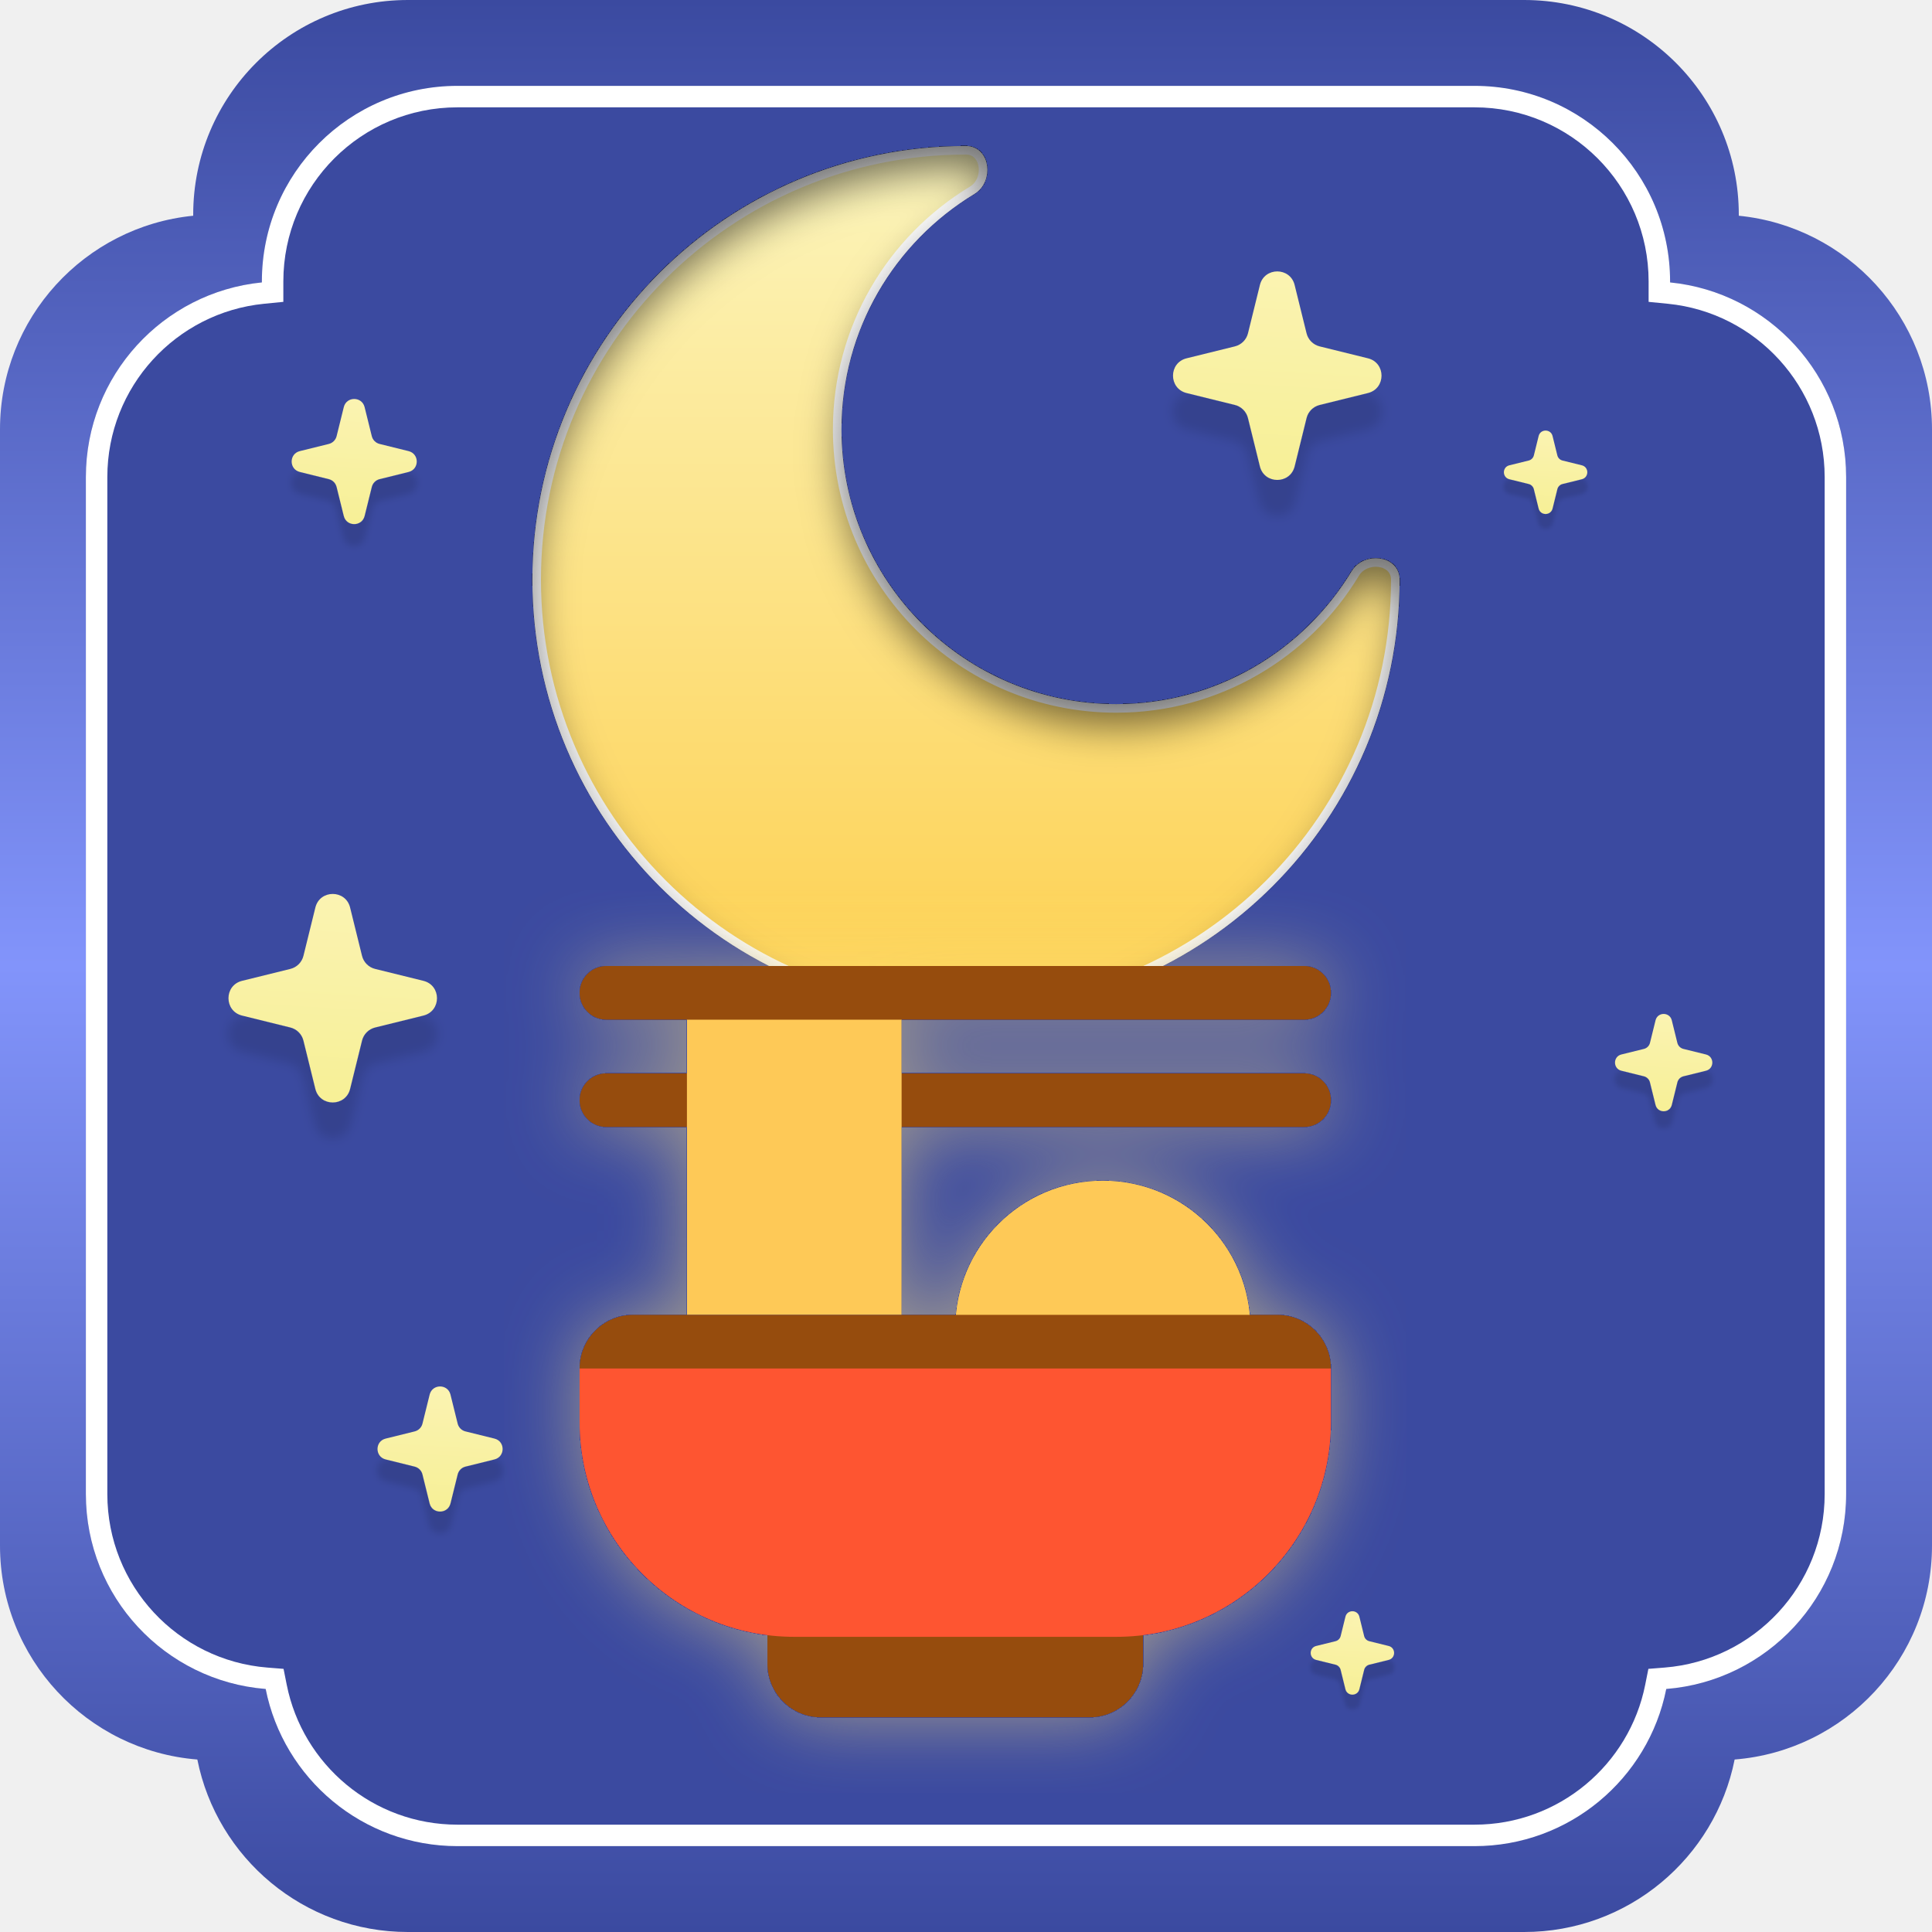
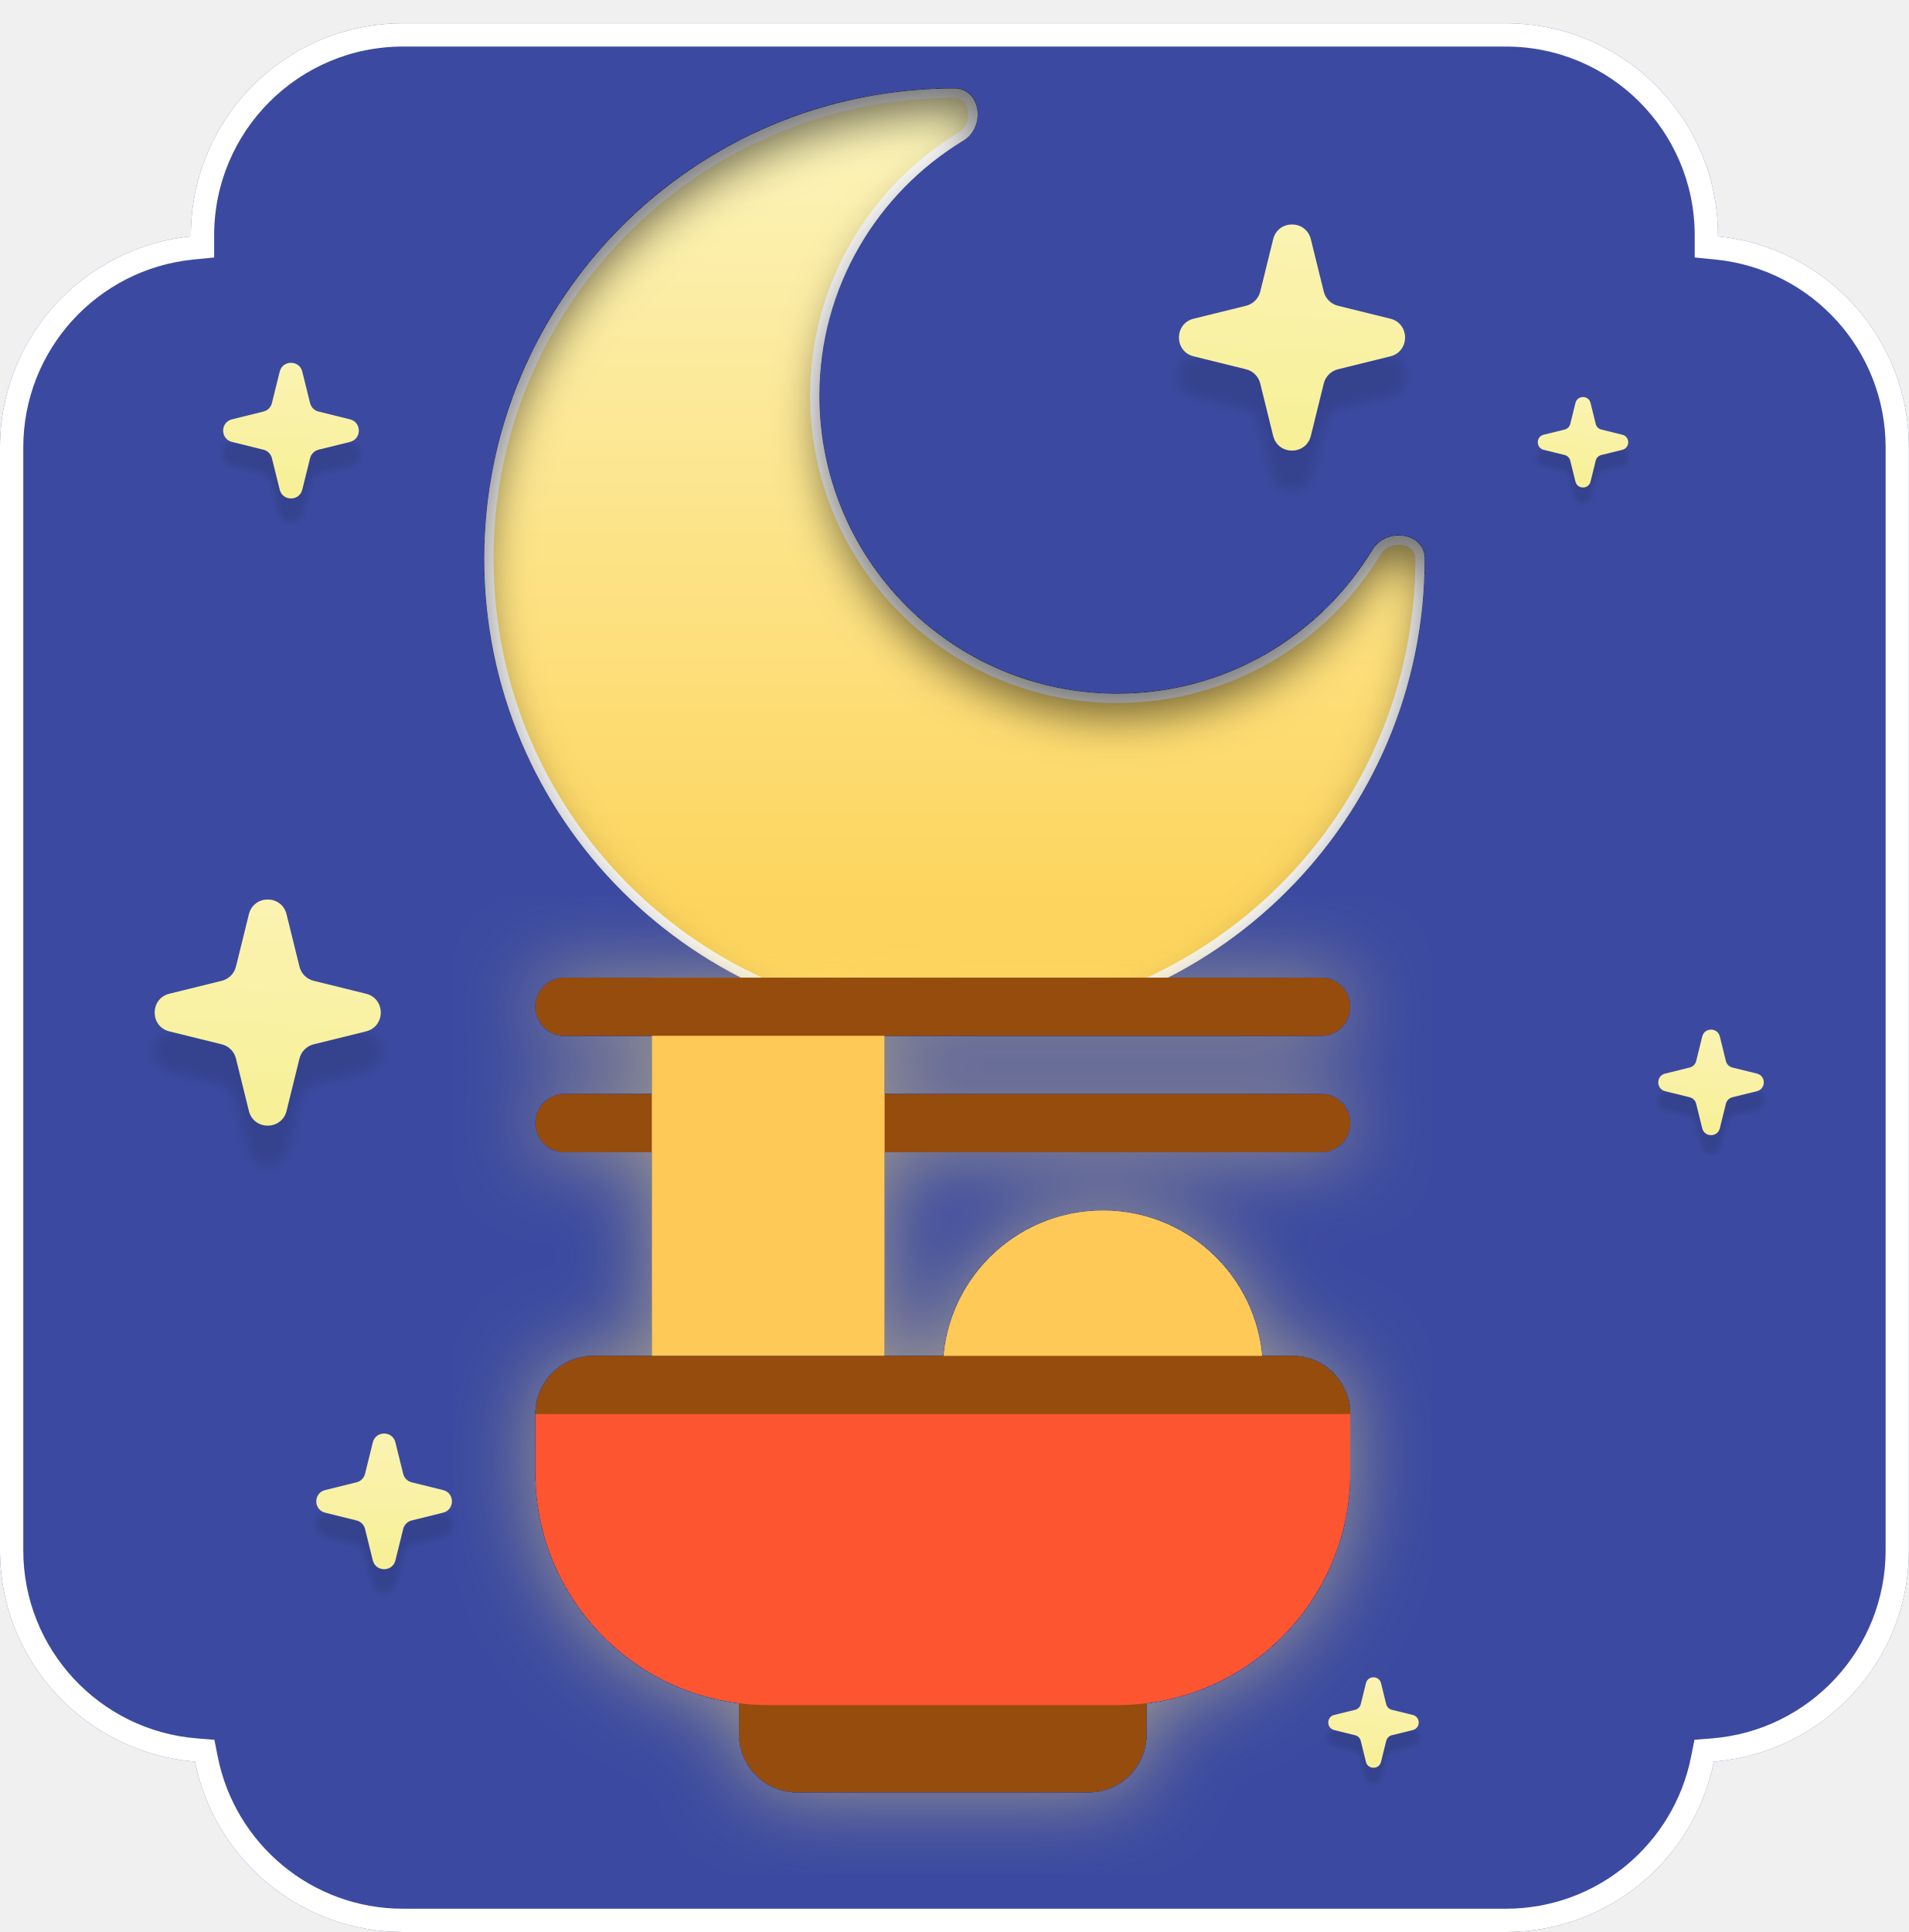
- <svg xmlns="http://www.w3.org/2000/svg" width="90" height="90" viewBox="0 0 90 90" fill="none">
-   <path d="M71 0C76.523 4.99122e-07 81 4.477 81 10V10.05C86.053 10.552 90 14.815 90 20V72C90 77.251 85.952 81.555 80.806 81.965C79.893 86.547 75.85 90 71 90H19C14.15 90 10.106 86.547 9.193 81.965C4.048 81.554 2.45036e-07 77.251 0 72V20C2.41962e-07 14.815 3.947 10.552 9 10.05V10C9 4.477 13.477 1.62995e-08 19 0H71Z" fill="url(#paint0_linear_820_3272)" />
-   <mask id="path-2-inside-1_820_3272" fill="white">
-     <path d="M68.688 4C73.719 4 77.799 8.079 77.799 13.111V13.156C82.403 13.613 86 17.498 86 22.223V69.601C86 74.386 82.31 78.306 77.621 78.679C76.789 82.853 73.107 86 68.688 86H21.311C16.892 86 13.208 82.853 12.376 78.679C7.688 78.304 4 74.385 4 69.601V22.223C4 17.499 7.596 13.614 12.199 13.156V13.111C12.199 8.079 16.279 4 21.311 4H68.688Z" />
-   </mask>
-   <path d="M68.688 4C73.719 4 77.799 8.079 77.799 13.111V13.156C82.403 13.613 86 17.498 86 22.223V69.601C86 74.386 82.31 78.306 77.621 78.679C76.789 82.853 73.107 86 68.688 86H21.311C16.892 86 13.208 82.853 12.376 78.679C7.688 78.304 4 74.385 4 69.601V22.223C4 17.499 7.596 13.614 12.199 13.156V13.111C12.199 8.079 16.279 4 21.311 4H68.688Z" fill="#3B4AA0" />
-   <path d="M68.688 4V3V3V4ZM77.799 13.111H76.799V13.111H77.799ZM77.799 13.156H76.799V14.062L77.7 14.151L77.799 13.156ZM86 69.601L87 69.601V69.601H86ZM77.621 78.679L77.542 77.682L76.788 77.742L76.64 78.483L77.621 78.679ZM68.688 86V87V87V86ZM21.311 86L21.311 87H21.311V86ZM12.376 78.679L13.357 78.483L13.209 77.742L12.456 77.682L12.376 78.679ZM4 69.601H3V69.601L4 69.601ZM12.199 13.156L12.298 14.151L13.199 14.062V13.156H12.199ZM12.199 13.111H11.199V13.111H12.199ZM21.311 4V3H21.311L21.311 4ZM68.688 4V5C73.167 5 76.799 8.632 76.799 13.111H77.799H78.799C78.799 7.527 74.272 3 68.688 3V4ZM77.799 13.111H76.799V13.156H77.799H78.799V13.111H77.799ZM77.799 13.156L77.7 14.151C81.798 14.558 85 18.017 85 22.223H86H87C87 16.979 83.009 12.668 77.897 12.161L77.799 13.156ZM86 22.223H85V69.601H86H87V22.223H86ZM86 69.601L85 69.6C85 73.859 81.716 77.35 77.542 77.682L77.621 78.679L77.7 79.676C82.905 79.261 87 74.912 87 69.601L86 69.601ZM77.621 78.679L76.64 78.483C75.9 82.2 72.62 85 68.688 85V86V87C73.593 87 77.679 83.507 78.602 78.874L77.621 78.679ZM68.688 86V85H21.311V86V87H68.688V86ZM21.311 86L21.311 85C17.378 85 14.097 82.2 13.357 78.483L12.376 78.679L11.395 78.874C12.319 83.507 16.405 87 21.311 87L21.311 86ZM12.376 78.679L12.456 77.682C8.283 77.349 5 73.859 5 69.6L4 69.601L3 69.601C3 74.911 7.093 79.26 12.296 79.675L12.376 78.679ZM4 69.601H5V22.223H4H3V69.601H4ZM4 22.223H5C5 18.018 8.201 14.559 12.298 14.151L12.199 13.156L12.1 12.161C6.99 12.669 3 16.98 3 22.223H4ZM12.199 13.156H13.199V13.111H12.199H11.199V13.156H12.199ZM12.199 13.111H13.199C13.199 8.632 16.831 5 21.311 5L21.311 4L21.311 3C15.726 3 11.199 7.527 11.199 13.111H12.199ZM21.311 4V5H68.688V4V3H21.311V4Z" fill="white" mask="url(#path-2-inside-1_820_3272)" />
-   <g filter="url(#filter0_i_820_3272)">
-     <path d="M45 47C56.046 47 65 38.046 65 27C65 26.075 63.613 25.922 63.134 26.714C60.858 30.481 56.723 33 52 33C44.82 33 39 27.18 39 20C39 15.277 41.519 11.142 45.286 8.866C46.078 8.387 45.925 7 45 7C33.954 7 25 15.954 25 27C25 38.046 33.954 47 45 47Z" fill="url(#paint1_linear_820_3272)" stroke="white" stroke-width="0.4" />
-   </g>
-   <g filter="url(#filter1_d_820_3272)">
-     <path d="M58.691 13.277C58.9 12.432 60.1 12.432 60.309 13.277L60.864 15.526C60.938 15.827 61.173 16.061 61.474 16.136L63.723 16.691C64.568 16.899 64.568 18.101 63.723 18.309L61.474 18.864C61.173 18.939 60.938 19.173 60.864 19.474L60.309 21.723C60.1 22.568 58.9 22.568 58.691 21.723L58.136 19.474C58.062 19.173 57.827 18.939 57.526 18.864L55.277 18.309C54.432 18.101 54.432 16.899 55.277 16.691L57.526 16.136C57.827 16.061 58.062 15.827 58.136 15.526L58.691 13.277Z" fill="url(#paint2_linear_820_3272)" />
-   </g>
-   <g filter="url(#filter2_d_820_3272)">
-     <path d="M71.676 20.311C71.76 19.973 72.24 19.973 72.324 20.311L72.546 21.211C72.575 21.331 72.669 21.425 72.789 21.454L73.689 21.676C74.027 21.76 74.027 22.24 73.689 22.324L72.789 22.546C72.669 22.575 72.575 22.669 72.546 22.789L72.324 23.689C72.24 24.027 71.76 24.027 71.676 23.689L71.454 22.789C71.425 22.669 71.331 22.575 71.211 22.546L70.311 22.324C69.973 22.24 69.973 21.76 70.311 21.676L71.211 21.454C71.331 21.425 71.425 21.331 71.454 21.211L71.676 20.311Z" fill="url(#paint3_linear_820_3272)" />
-   </g>
-   <g filter="url(#filter3_d_820_3272)">
-     <path d="M62.676 75.311C62.76 74.973 63.24 74.973 63.324 75.311L63.546 76.211C63.575 76.331 63.669 76.425 63.789 76.454L64.689 76.676C65.027 76.76 65.027 77.24 64.689 77.324L63.789 77.546C63.669 77.575 63.575 77.669 63.546 77.789L63.324 78.689C63.24 79.027 62.76 79.027 62.676 78.689L62.454 77.789C62.425 77.669 62.331 77.575 62.211 77.546L61.311 77.324C60.973 77.24 60.973 76.76 61.311 76.676L62.211 76.454C62.331 76.425 62.425 76.331 62.454 76.211L62.676 75.311Z" fill="url(#paint4_linear_820_3272)" />
-   </g>
-   <g filter="url(#filter4_d_820_3272)">
-     <path d="M20.015 64.966C20.14 64.46 20.86 64.46 20.985 64.966L21.319 66.316C21.363 66.496 21.504 66.637 21.684 66.681L23.034 67.015C23.541 67.14 23.541 67.86 23.034 67.985L21.684 68.319C21.504 68.363 21.363 68.504 21.319 68.684L20.985 70.034C20.86 70.54 20.14 70.54 20.015 70.034L19.681 68.684C19.637 68.504 19.496 68.363 19.316 68.319L17.966 67.985C17.459 67.86 17.459 67.14 17.966 67.015L19.316 66.681C19.496 66.637 19.637 66.496 19.681 66.316L20.015 64.966Z" fill="url(#paint5_linear_820_3272)" />
-   </g>
-   <g filter="url(#filter5_d_820_3272)">
-     <path d="M77.122 47.529C77.22 47.135 77.78 47.135 77.878 47.529L78.137 48.579C78.171 48.719 78.281 48.829 78.421 48.863L79.471 49.122C79.865 49.22 79.865 49.78 79.471 49.878L78.421 50.137C78.281 50.171 78.171 50.281 78.137 50.421L77.878 51.471C77.78 51.865 77.22 51.865 77.122 51.471L76.863 50.421C76.829 50.281 76.719 50.171 76.579 50.137L75.529 49.878C75.135 49.78 75.135 49.22 75.529 49.122L76.579 48.863C76.719 48.829 76.829 48.719 76.863 48.579L77.122 47.529Z" fill="url(#paint6_linear_820_3272)" />
-   </g>
-   <g filter="url(#filter6_d_820_3272)">
-     <path d="M16.015 18.966C16.14 18.459 16.86 18.459 16.985 18.966L17.319 20.316C17.363 20.496 17.504 20.637 17.684 20.681L19.034 21.015C19.541 21.14 19.541 21.86 19.034 21.985L17.684 22.319C17.504 22.363 17.363 22.504 17.319 22.684L16.985 24.034C16.86 24.541 16.14 24.541 16.015 24.034L15.681 22.684C15.637 22.504 15.496 22.363 15.316 22.319L13.966 21.985C13.46 21.86 13.46 21.14 13.966 21.015L15.316 20.681C15.496 20.637 15.637 20.496 15.681 20.316L16.015 18.966Z" fill="url(#paint7_linear_820_3272)" />
-   </g>
-   <g filter="url(#filter7_d_820_3272)">
-     <path d="M14.691 42.277C14.899 41.432 16.101 41.432 16.309 42.277L16.864 44.526C16.939 44.827 17.173 45.062 17.474 45.136L19.723 45.691C20.568 45.9 20.568 47.1 19.723 47.309L17.474 47.864C17.173 47.938 16.939 48.173 16.864 48.474L16.309 50.723C16.101 51.568 14.899 51.568 14.691 50.723L14.136 48.474C14.062 48.173 13.827 47.938 13.526 47.864L11.277 47.309C10.432 47.1 10.432 45.9 11.277 45.691L13.526 45.136C13.827 45.062 14.062 44.827 14.136 44.526L14.691 42.277Z" fill="url(#paint8_linear_820_3272)" />
-   </g>
-   <g filter="url(#filter8_d_820_3272)">
-     <rect x="27" y="50" width="35" height="2.5" rx="1.25" fill="#964C0D" />
-     <path d="M44.5 61.875C44.5 58.078 47.578 55 51.375 55C55.172 55 58.25 58.078 58.25 61.875V66.25H44.5V61.875Z" fill="#FEC957" />
-     <path d="M35.75 75H53.25V77.5C53.25 78.881 52.131 80 50.75 80H38.25C36.869 80 35.75 78.881 35.75 77.5V75Z" fill="#964C0D" />
-     <rect x="32" y="61.25" width="16.25" height="10" transform="rotate(-90 32 61.25)" fill="#FEC957" />
-     <rect x="27" y="45" width="35" height="2.5" rx="1.25" fill="#964C0D" />
-     <mask id="mask0_820_3272" style="mask-type:alpha" maskUnits="userSpaceOnUse" x="27" y="61" width="35" height="16">
-       <path d="M27 63.75C27 62.369 28.119 61.25 29.5 61.25H59.5C60.881 61.25 62 62.369 62 63.75V66.25C62 71.773 57.523 76.25 52 76.25H37C31.477 76.25 27 71.773 27 66.25V63.75Z" fill="#FD3118" />
-     </mask>
-     <g mask="url(#mask0_820_3272)">
-       <path d="M19.5 56.25H75.75V82.5H19.5V56.25Z" fill="#FE5531" />
-       <rect x="23.25" y="60" width="45" height="3.75" fill="#964C0D" />
+ <svg xmlns="http://www.w3.org/2000/svg" width="82" height="83" viewBox="0 0 82 83" fill="none">
+   <g id="Frame 484">
+     <g id="Group 295">
+       <g id="Union">
+         <mask id="path-1-inside-1_0_163" fill="white">
+           <path d="M64.688 1C69.719 1 73.799 5.079 73.799 10.111V10.156C78.403 10.613 82 14.498 82 19.223V66.601C82 71.386 78.31 75.306 73.621 75.679C72.789 79.853 69.107 83 64.688 83H17.311C12.892 83 9.208 79.853 8.376 75.679C3.688 75.304 0 71.385 0 66.601V19.223C0 14.499 3.596 10.614 8.199 10.156V10.111C8.199 5.079 12.279 1 17.311 1H64.688Z" />
+         </mask>
+         <path d="M64.688 1C69.719 1 73.799 5.079 73.799 10.111V10.156C78.403 10.613 82 14.498 82 19.223V66.601C82 71.386 78.31 75.306 73.621 75.679C72.789 79.853 69.107 83 64.688 83H17.311C12.892 83 9.208 79.853 8.376 75.679C3.688 75.304 0 71.385 0 66.601V19.223C0 14.499 3.596 10.614 8.199 10.156V10.111C8.199 5.079 12.279 1 17.311 1H64.688Z" fill="#3B4AA0" />
+         <path d="M64.688 1V0V0V1ZM73.799 10.111H72.799V10.111H73.799ZM73.799 10.156H72.799V11.062L73.7 11.151L73.799 10.156ZM82 66.601L83 66.601V66.601H82ZM73.621 75.679L73.542 74.682L72.788 74.742L72.64 75.483L73.621 75.679ZM64.688 83V84V84V83ZM17.311 83L17.311 84H17.311V83ZM8.376 75.679L9.357 75.483L9.209 74.742L8.456 74.682L8.376 75.679ZM0 66.601H-1V66.601L0 66.601ZM8.199 10.156L8.298 11.151L9.199 11.062V10.156H8.199ZM8.199 10.111H7.199V10.111H8.199ZM17.311 1V0H17.311L17.311 1ZM64.688 1V2C69.167 2 72.799 5.632 72.799 10.111H73.799H74.799C74.799 4.527 70.272 2.38419e-07 64.688 0V1ZM73.799 10.111H72.799V10.156H73.799H74.799V10.111H73.799ZM73.799 10.156L73.7 11.151C77.798 11.558 81 15.017 81 19.223H82H83C83 13.979 79.009 9.668 73.897 9.161L73.799 10.156ZM82 19.223H81V66.601H82H83V19.223H82ZM82 66.601L81 66.6C81 70.859 77.716 74.35 73.542 74.682L73.621 75.679L73.7 76.676C78.905 76.261 83 71.912 83 66.601L82 66.601ZM73.621 75.679L72.64 75.483C71.9 79.2 68.62 82 64.688 82V83V84C69.593 84 73.679 80.507 74.602 75.874L73.621 75.679ZM64.688 83V82H17.311V83V84H64.688V83ZM17.311 83L17.311 82C13.378 82 10.097 79.2 9.357 75.483L8.376 75.679L7.395 75.874C8.318 80.507 12.405 84 17.311 84L17.311 83ZM8.376 75.679L8.456 74.682C4.283 74.349 1 70.859 1 66.6L0 66.601L-1 66.601C-1 71.911 3.093 76.26 8.296 76.675L8.376 75.679ZM0 66.601H1V19.223H0H-1V66.601H0ZM0 19.223H1C1 15.018 4.201 11.559 8.298 11.151L8.199 10.156L8.1 9.161C2.99 9.669 -1 13.979 -1 19.223H0ZM8.199 10.156H9.199V10.111H8.199H7.199V10.156H8.199ZM8.199 10.111H9.199C9.199 5.632 12.831 2 17.311 2L17.311 1L17.311 0C11.726 0 7.199 4.527 7.199 10.111H8.199ZM17.311 1V2H64.688V1V0H17.311V1Z" fill="white" mask="url(#path-1-inside-1_0_163)" />
+       </g>
+       <g id="solar:moon-bold" filter="url(#filter0_i_0_163)">
+         <path id="Vector" d="M41 44C52.046 44 61 35.046 61 24C61 23.075 59.613 22.922 59.134 23.714C56.858 27.481 52.723 30 48 30C40.82 30 35 24.18 35 17C35 12.277 37.519 8.142 41.286 5.866C42.078 5.387 41.925 4 41 4C29.954 4 21 12.954 21 24C21 35.046 29.954 44 41 44Z" fill="url(#paint0_linear_0_163)" stroke="white" stroke-width="0.4" />
+       </g>
+       <g id="Star 7" filter="url(#filter1_d_0_163)">
+         <path d="M54.691 10.277C54.9 9.432 56.1 9.432 56.309 10.277L56.864 12.526C56.938 12.827 57.173 13.062 57.474 13.136L59.723 13.691C60.568 13.899 60.568 15.101 59.723 15.309L57.474 15.864C57.173 15.938 56.938 16.173 56.864 16.474L56.309 18.723C56.1 19.568 54.9 19.568 54.691 18.723L54.136 16.474C54.062 16.173 53.827 15.938 53.526 15.864L51.277 15.309C50.432 15.101 50.432 13.899 51.277 13.691L53.526 13.136C53.827 13.062 54.062 12.827 54.136 12.526L54.691 10.277Z" fill="url(#paint1_linear_0_163)" />
+       </g>
+     </g>
+     <g id="Star 8" filter="url(#filter2_d_0_163)">
+       <path d="M67.676 17.311C67.76 16.973 68.24 16.973 68.324 17.311L68.546 18.211C68.575 18.331 68.669 18.425 68.789 18.454L69.689 18.676C70.027 18.76 70.027 19.24 69.689 19.324L68.789 19.546C68.669 19.575 68.575 19.669 68.546 19.789L68.324 20.689C68.24 21.027 67.76 21.027 67.676 20.689L67.454 19.789C67.425 19.669 67.331 19.575 67.211 19.546L66.311 19.324C65.973 19.24 65.973 18.76 66.311 18.676L67.211 18.454C67.331 18.425 67.425 18.331 67.454 18.211L67.676 17.311Z" fill="url(#paint2_linear_0_163)" />
+     </g>
+     <g id="Star 11" filter="url(#filter3_d_0_163)">
+       <path d="M58.676 72.311C58.76 71.973 59.24 71.973 59.324 72.311L59.546 73.211C59.575 73.331 59.669 73.425 59.789 73.454L60.689 73.676C61.027 73.76 61.027 74.24 60.689 74.324L59.789 74.546C59.669 74.575 59.575 74.669 59.546 74.789L59.324 75.689C59.24 76.027 58.76 76.027 58.676 75.689L58.454 74.789C58.425 74.669 58.331 74.575 58.211 74.546L57.311 74.324C56.973 74.24 56.973 73.76 57.311 73.676L58.211 73.454C58.331 73.425 58.425 73.331 58.454 73.211L58.676 72.311Z" fill="url(#paint3_linear_0_163)" />
+     </g>
+     <g id="Star 9" filter="url(#filter4_d_0_163)">
+       <path d="M16.015 61.966C16.14 61.459 16.86 61.459 16.985 61.966L17.319 63.316C17.363 63.496 17.504 63.637 17.684 63.681L19.034 64.015C19.541 64.14 19.541 64.86 19.034 64.985L17.684 65.319C17.504 65.363 17.363 65.504 17.319 65.684L16.985 67.034C16.86 67.54 16.14 67.54 16.015 67.034L15.681 65.684C15.637 65.504 15.496 65.363 15.316 65.319L13.966 64.985C13.46 64.86 13.46 64.14 13.966 64.015L15.316 63.681C15.496 63.637 15.637 63.496 15.681 63.316L16.015 61.966Z" fill="url(#paint4_linear_0_163)" />
+     </g>
+     <g id="Star 10" filter="url(#filter5_d_0_163)">
+       <path d="M73.122 44.529C73.22 44.135 73.78 44.135 73.878 44.529L74.137 45.579C74.171 45.719 74.281 45.829 74.421 45.863L75.471 46.122C75.865 46.22 75.865 46.78 75.471 46.878L74.421 47.137C74.281 47.171 74.171 47.281 74.137 47.421L73.878 48.471C73.78 48.865 73.22 48.865 73.122 48.471L72.863 47.421C72.829 47.281 72.719 47.171 72.579 47.137L71.529 46.878C71.135 46.78 71.135 46.22 71.529 46.122L72.579 45.863C72.719 45.829 72.829 45.719 72.863 45.579L73.122 44.529Z" fill="url(#paint5_linear_0_163)" />
+     </g>
+     <g id="Star 6" filter="url(#filter6_d_0_163)">
+       <path d="M12.015 15.966C12.14 15.46 12.86 15.46 12.985 15.966L13.319 17.316C13.363 17.496 13.504 17.637 13.684 17.681L15.034 18.015C15.54 18.14 15.54 18.86 15.034 18.985L13.684 19.319C13.504 19.363 13.363 19.504 13.319 19.684L12.985 21.034C12.86 21.541 12.14 21.541 12.015 21.034L11.681 19.684C11.637 19.504 11.496 19.363 11.316 19.319L9.966 18.985C9.459 18.86 9.459 18.14 9.966 18.015L11.316 17.681C11.496 17.637 11.637 17.496 11.681 17.316L12.015 15.966Z" fill="url(#paint6_linear_0_163)" />
+     </g>
+     <g id="Star 7_2" filter="url(#filter7_d_0_163)">
+       <path d="M10.691 39.277C10.899 38.432 12.101 38.432 12.309 39.277L12.864 41.526C12.938 41.827 13.173 42.062 13.474 42.136L15.723 42.691C16.568 42.9 16.568 44.1 15.723 44.309L13.474 44.864C13.173 44.938 12.938 45.173 12.864 45.474L12.309 47.723C12.101 48.568 10.899 48.568 10.691 47.723L10.136 45.474C10.062 45.173 9.827 44.938 9.526 44.864L7.277 44.309C6.432 44.1 6.432 42.9 7.277 42.691L9.526 42.136C9.827 42.062 10.062 41.827 10.136 41.526L10.691 39.277Z" fill="url(#paint7_linear_0_163)" />
+     </g>
+     <g id="Frame 375" filter="url(#filter8_d_0_163)">
+       <rect id="Rectangle 295" x="23" y="47" width="35" height="2.5" rx="1.25" fill="#964C0D" />
+       <path id="Rectangle 299" d="M40.5 58.875C40.5 55.078 43.578 52 47.375 52V52C51.172 52 54.25 55.078 54.25 58.875V63.25H40.5V58.875Z" fill="#FEC957" />
+       <path id="Rectangle 290" d="M31.75 72H49.25V74.5C49.25 75.881 48.131 77 46.75 77H34.25C32.869 77 31.75 75.881 31.75 74.5V72Z" fill="#964C0D" />
+       <rect id="Rectangle 298" x="28" y="58.25" width="16.25" height="10" transform="rotate(-90 28 58.25)" fill="#FEC957" />
+       <rect id="Rectangle 294" x="23" y="42" width="35" height="2.5" rx="1.25" fill="#964C0D" />
+       <mask id="mask0_0_163" style="mask-type:alpha" maskUnits="userSpaceOnUse" x="23" y="58" width="35" height="16">
+         <path id="Rectangle 289" d="M23 60.75C23 59.369 24.119 58.25 25.5 58.25H55.5C56.881 58.25 58 59.369 58 60.75V63.25C58 68.773 53.523 73.25 48 73.25H33C27.477 73.25 23 68.773 23 63.25V60.75Z" fill="#FD3118" />
+       </mask>
+       <g mask="url(#mask0_0_163)">
+         <path id="Rectangle 296" d="M15.5 53.25H71.75V79.5H15.5V53.25Z" fill="#FE5531" />
+         <rect id="Rectangle 297" x="19.25" y="57" width="45" height="3.75" fill="#964C0D" />
+       </g>
    </g>
  </g>
  <defs>
-     <filter id="filter0_i_820_3272" x="21" y="3" width="48" height="49" filterUnits="userSpaceOnUse" color-interpolation-filters="sRGB">
+     <filter id="filter0_i_0_163" x="17" y="0" width="48" height="49" filterUnits="userSpaceOnUse" color-interpolation-filters="sRGB">
      <feFlood flood-opacity="0" result="BackgroundImageFix" />
      <feBlend mode="normal" in="SourceGraphic" in2="BackgroundImageFix" result="shape" />
      <feColorMatrix in="SourceAlpha" type="matrix" values="0 0 0 0 0 0 0 0 0 0 0 0 0 0 0 0 0 0 127 0" result="hardAlpha" />
      <feOffset dy="1" />
      <feGaussianBlur stdDeviation="0.95" />
      <feComposite in2="hardAlpha" operator="arithmetic" k2="-1" k3="1" />
      <feColorMatrix type="matrix" values="0 0 0 0 0 0 0 0 0 0 0 0 0 0 0 0 0 0 0.56 0" />
-       <feBlend mode="normal" in2="shape" result="effect1_innerShadow_820_3272" />
+       <feBlend mode="normal" in2="shape" result="effect1_innerShadow_0_163" />
    </filter>
-     <filter id="filter1_d_820_3272" x="54.145" y="12.644" width="10.711" height="11.88" filterUnits="userSpaceOnUse" color-interpolation-filters="sRGB">
+     <filter id="filter1_d_0_163" x="50.144" y="9.644" width="10.713" height="11.879" filterUnits="userSpaceOnUse" color-interpolation-filters="sRGB">
      <feFlood flood-opacity="0" result="BackgroundImageFix" />
      <feColorMatrix in="SourceAlpha" type="matrix" values="0 0 0 0 0 0 0 0 0 0 0 0 0 0 0 0 0 0 127 0" result="hardAlpha" />
      <feOffset dy="1.667" />
      <feGaussianBlur stdDeviation="0.25" />
      <feComposite in2="hardAlpha" operator="out" />
      <feColorMatrix type="matrix" values="0 0 0 0 0 0 0 0 0 0 0 0 0 0 0 0 0 0 0.11 0" />
-       <feBlend mode="normal" in2="BackgroundImageFix" result="effect1_dropShadow_820_3272" />
-       <feBlend mode="normal" in="SourceGraphic" in2="effect1_dropShadow_820_3272" result="shape" />
+       <feBlend mode="normal" in2="BackgroundImageFix" result="effect1_dropShadow_0_163" />
+       <feBlend mode="normal" in="SourceGraphic" in2="effect1_dropShadow_0_163" result="shape" />
    </filter>
-     <filter id="filter2_d_820_3272" x="69.857" y="20.058" width="4.287" height="4.751" filterUnits="userSpaceOnUse" color-interpolation-filters="sRGB">
+     <filter id="filter2_d_0_163" x="65.858" y="17.058" width="4.285" height="4.752" filterUnits="userSpaceOnUse" color-interpolation-filters="sRGB">
      <feFlood flood-opacity="0" result="BackgroundImageFix" />
      <feColorMatrix in="SourceAlpha" type="matrix" values="0 0 0 0 0 0 0 0 0 0 0 0 0 0 0 0 0 0 127 0" result="hardAlpha" />
      <feOffset dy="0.667" />
      <feGaussianBlur stdDeviation="0.1" />
      <feComposite in2="hardAlpha" operator="out" />
      <feColorMatrix type="matrix" values="0 0 0 0 0 0 0 0 0 0 0 0 0 0 0 0 0 0 0.11 0" />
-       <feBlend mode="normal" in2="BackgroundImageFix" result="effect1_dropShadow_820_3272" />
-       <feBlend mode="normal" in="SourceGraphic" in2="effect1_dropShadow_820_3272" result="shape" />
+       <feBlend mode="normal" in2="BackgroundImageFix" result="effect1_dropShadow_0_163" />
+       <feBlend mode="normal" in="SourceGraphic" in2="effect1_dropShadow_0_163" result="shape" />
    </filter>
-     <filter id="filter3_d_820_3272" x="60.857" y="75.058" width="4.287" height="4.751" filterUnits="userSpaceOnUse" color-interpolation-filters="sRGB">
+     <filter id="filter3_d_0_163" x="56.858" y="72.058" width="4.285" height="4.752" filterUnits="userSpaceOnUse" color-interpolation-filters="sRGB">
      <feFlood flood-opacity="0" result="BackgroundImageFix" />
      <feColorMatrix in="SourceAlpha" type="matrix" values="0 0 0 0 0 0 0 0 0 0 0 0 0 0 0 0 0 0 127 0" result="hardAlpha" />
      <feOffset dy="0.667" />
      <feGaussianBlur stdDeviation="0.1" />
      <feComposite in2="hardAlpha" operator="out" />
      <feColorMatrix type="matrix" values="0 0 0 0 0 0 0 0 0 0 0 0 0 0 0 0 0 0 0.11 0" />
-       <feBlend mode="normal" in2="BackgroundImageFix" result="effect1_dropShadow_820_3272" />
-       <feBlend mode="normal" in="SourceGraphic" in2="effect1_dropShadow_820_3272" result="shape" />
+       <feBlend mode="normal" in2="BackgroundImageFix" result="effect1_dropShadow_0_163" />
+       <feBlend mode="normal" in="SourceGraphic" in2="effect1_dropShadow_0_163" result="shape" />
    </filter>
-     <filter id="filter4_d_820_3272" x="17.286" y="64.586" width="6.428" height="7.128" filterUnits="userSpaceOnUse" color-interpolation-filters="sRGB">
+     <filter id="filter4_d_0_163" x="13.286" y="61.586" width="6.428" height="7.128" filterUnits="userSpaceOnUse" color-interpolation-filters="sRGB">
      <feFlood flood-opacity="0" result="BackgroundImageFix" />
      <feColorMatrix in="SourceAlpha" type="matrix" values="0 0 0 0 0 0 0 0 0 0 0 0 0 0 0 0 0 0 127 0" result="hardAlpha" />
      <feOffset dy="1" />
      <feGaussianBlur stdDeviation="0.15" />
      <feComposite in2="hardAlpha" operator="out" />
      <feColorMatrix type="matrix" values="0 0 0 0 0 0 0 0 0 0 0 0 0 0 0 0 0 0 0.11 0" />
-       <feBlend mode="normal" in2="BackgroundImageFix" result="effect1_dropShadow_820_3272" />
-       <feBlend mode="normal" in="SourceGraphic" in2="effect1_dropShadow_820_3272" result="shape" />
+       <feBlend mode="normal" in2="BackgroundImageFix" result="effect1_dropShadow_0_163" />
+       <feBlend mode="normal" in="SourceGraphic" in2="effect1_dropShadow_0_163" result="shape" />
    </filter>
-     <filter id="filter5_d_820_3272" x="75.001" y="47.233" width="4.998" height="5.544" filterUnits="userSpaceOnUse" color-interpolation-filters="sRGB">
+     <filter id="filter5_d_0_163" x="71" y="44.234" width="4.999" height="5.544" filterUnits="userSpaceOnUse" color-interpolation-filters="sRGB">
      <feFlood flood-opacity="0" result="BackgroundImageFix" />
      <feColorMatrix in="SourceAlpha" type="matrix" values="0 0 0 0 0 0 0 0 0 0 0 0 0 0 0 0 0 0 127 0" result="hardAlpha" />
      <feOffset dy="0.778" />
      <feGaussianBlur stdDeviation="0.117" />
      <feComposite in2="hardAlpha" operator="out" />
      <feColorMatrix type="matrix" values="0 0 0 0 0 0 0 0 0 0 0 0 0 0 0 0 0 0 0.11 0" />
-       <feBlend mode="normal" in2="BackgroundImageFix" result="effect1_dropShadow_820_3272" />
-       <feBlend mode="normal" in="SourceGraphic" in2="effect1_dropShadow_820_3272" result="shape" />
+       <feBlend mode="normal" in2="BackgroundImageFix" result="effect1_dropShadow_0_163" />
+       <feBlend mode="normal" in="SourceGraphic" in2="effect1_dropShadow_0_163" result="shape" />
    </filter>
-     <filter id="filter6_d_820_3272" x="13.286" y="18.586" width="6.428" height="7.128" filterUnits="userSpaceOnUse" color-interpolation-filters="sRGB">
+     <filter id="filter6_d_0_163" x="9.286" y="15.586" width="6.428" height="7.128" filterUnits="userSpaceOnUse" color-interpolation-filters="sRGB">
      <feFlood flood-opacity="0" result="BackgroundImageFix" />
      <feColorMatrix in="SourceAlpha" type="matrix" values="0 0 0 0 0 0 0 0 0 0 0 0 0 0 0 0 0 0 127 0" result="hardAlpha" />
      <feOffset dy="1" />
      <feGaussianBlur stdDeviation="0.15" />
      <feComposite in2="hardAlpha" operator="out" />
      <feColorMatrix type="matrix" values="0 0 0 0 0 0 0 0 0 0 0 0 0 0 0 0 0 0 0.11 0" />
-       <feBlend mode="normal" in2="BackgroundImageFix" result="effect1_dropShadow_820_3272" />
-       <feBlend mode="normal" in="SourceGraphic" in2="effect1_dropShadow_820_3272" result="shape" />
+       <feBlend mode="normal" in2="BackgroundImageFix" result="effect1_dropShadow_0_163" />
+       <feBlend mode="normal" in="SourceGraphic" in2="effect1_dropShadow_0_163" result="shape" />
    </filter>
-     <filter id="filter7_d_820_3272" x="10.145" y="41.644" width="10.711" height="11.88" filterUnits="userSpaceOnUse" color-interpolation-filters="sRGB">
+     <filter id="filter7_d_0_163" x="6.144" y="38.644" width="10.713" height="11.879" filterUnits="userSpaceOnUse" color-interpolation-filters="sRGB">
      <feFlood flood-opacity="0" result="BackgroundImageFix" />
      <feColorMatrix in="SourceAlpha" type="matrix" values="0 0 0 0 0 0 0 0 0 0 0 0 0 0 0 0 0 0 127 0" result="hardAlpha" />
      <feOffset dy="1.667" />
      <feGaussianBlur stdDeviation="0.25" />
      <feComposite in2="hardAlpha" operator="out" />
      <feColorMatrix type="matrix" values="0 0 0 0 0 0 0 0 0 0 0 0 0 0 0 0 0 0 0.11 0" />
-       <feBlend mode="normal" in2="BackgroundImageFix" result="effect1_dropShadow_820_3272" />
-       <feBlend mode="normal" in="SourceGraphic" in2="effect1_dropShadow_820_3272" result="shape" />
+       <feBlend mode="normal" in2="BackgroundImageFix" result="effect1_dropShadow_0_163" />
+       <feBlend mode="normal" in="SourceGraphic" in2="effect1_dropShadow_0_163" result="shape" />
    </filter>
-     <filter id="filter8_d_820_3272" x="23.5" y="41.5" width="42" height="42" filterUnits="userSpaceOnUse" color-interpolation-filters="sRGB">
+     <filter id="filter8_d_0_163" x="19.5" y="38.5" width="42" height="42" filterUnits="userSpaceOnUse" color-interpolation-filters="sRGB">
      <feFlood flood-opacity="0" result="BackgroundImageFix" />
      <feColorMatrix in="SourceAlpha" type="matrix" values="0 0 0 0 0 0 0 0 0 0 0 0 0 0 0 0 0 0 127 0" result="hardAlpha" />
      <feOffset />
      <feGaussianBlur stdDeviation="1.75" />
      <feComposite in2="hardAlpha" operator="out" />
      <feColorMatrix type="matrix" values="0 0 0 0 0.988 0 0 0 0 0.882 0 0 0 0 0.506 0 0 0 0.52 0" />
-       <feBlend mode="normal" in2="BackgroundImageFix" result="effect1_dropShadow_820_3272" />
-       <feBlend mode="normal" in="SourceGraphic" in2="effect1_dropShadow_820_3272" result="shape" />
+       <feBlend mode="normal" in2="BackgroundImageFix" result="effect1_dropShadow_0_163" />
+       <feBlend mode="normal" in="SourceGraphic" in2="effect1_dropShadow_0_163" result="shape" />
    </filter>
-     <linearGradient id="paint0_linear_820_3272" x1="45" y1="0" x2="45" y2="90" gradientUnits="userSpaceOnUse">
-       <stop stop-color="#3B4AA0" />
-       <stop offset="0.5" stop-color="#8294FB" />
-       <stop offset="1" stop-color="#3B4AA0" />
-     </linearGradient>
-     <linearGradient id="paint1_linear_820_3272" x1="45" y1="7" x2="45" y2="47" gradientUnits="userSpaceOnUse">
+     <linearGradient id="paint0_linear_0_163" x1="41" y1="4" x2="41" y2="44" gradientUnits="userSpaceOnUse">
      <stop stop-color="#FCF5BC" />
      <stop offset="1" stop-color="#FDD050" />
    </linearGradient>
-     <linearGradient id="paint2_linear_820_3272" x1="59.5" y1="10" x2="58.25" y2="30.417" gradientUnits="userSpaceOnUse">
+     <linearGradient id="paint1_linear_0_163" x1="55.5" y1="7" x2="54.25" y2="27.417" gradientUnits="userSpaceOnUse">
      <stop stop-color="#FCF4B9" />
      <stop offset="1" stop-color="#F3ED7F" />
    </linearGradient>
-     <linearGradient id="paint3_linear_820_3272" x1="72" y1="19" x2="71.5" y2="27.167" gradientUnits="userSpaceOnUse">
+     <linearGradient id="paint2_linear_0_163" x1="68" y1="16" x2="67.5" y2="24.167" gradientUnits="userSpaceOnUse">
      <stop stop-color="#FCF4B9" />
      <stop offset="1" stop-color="#F3ED7F" />
    </linearGradient>
-     <linearGradient id="paint4_linear_820_3272" x1="63" y1="74" x2="62.5" y2="82.167" gradientUnits="userSpaceOnUse">
+     <linearGradient id="paint3_linear_0_163" x1="59" y1="71" x2="58.5" y2="79.167" gradientUnits="userSpaceOnUse">
      <stop stop-color="#FCF4B9" />
      <stop offset="1" stop-color="#F3ED7F" />
    </linearGradient>
-     <linearGradient id="paint5_linear_820_3272" x1="20.5" y1="63" x2="19.75" y2="75.25" gradientUnits="userSpaceOnUse">
+     <linearGradient id="paint4_linear_0_163" x1="16.5" y1="60" x2="15.75" y2="72.25" gradientUnits="userSpaceOnUse">
      <stop stop-color="#FCF4B9" />
      <stop offset="1" stop-color="#F3ED7F" />
    </linearGradient>
-     <linearGradient id="paint6_linear_820_3272" x1="77.5" y1="46" x2="76.917" y2="55.528" gradientUnits="userSpaceOnUse">
+     <linearGradient id="paint5_linear_0_163" x1="73.5" y1="43" x2="72.917" y2="52.528" gradientUnits="userSpaceOnUse">
      <stop stop-color="#FCF4B9" />
      <stop offset="1" stop-color="#F3ED7F" />
    </linearGradient>
-     <linearGradient id="paint7_linear_820_3272" x1="16.5" y1="17" x2="15.75" y2="29.25" gradientUnits="userSpaceOnUse">
+     <linearGradient id="paint6_linear_0_163" x1="12.5" y1="14" x2="11.75" y2="26.25" gradientUnits="userSpaceOnUse">
      <stop stop-color="#FCF4B9" />
      <stop offset="1" stop-color="#F3ED7F" />
    </linearGradient>
-     <linearGradient id="paint8_linear_820_3272" x1="15.5" y1="39" x2="14.25" y2="59.417" gradientUnits="userSpaceOnUse">
+     <linearGradient id="paint7_linear_0_163" x1="11.5" y1="36" x2="10.25" y2="56.417" gradientUnits="userSpaceOnUse">
      <stop stop-color="#FCF4B9" />
      <stop offset="1" stop-color="#F3ED7F" />
    </linearGradient>
  </defs>
</svg>
